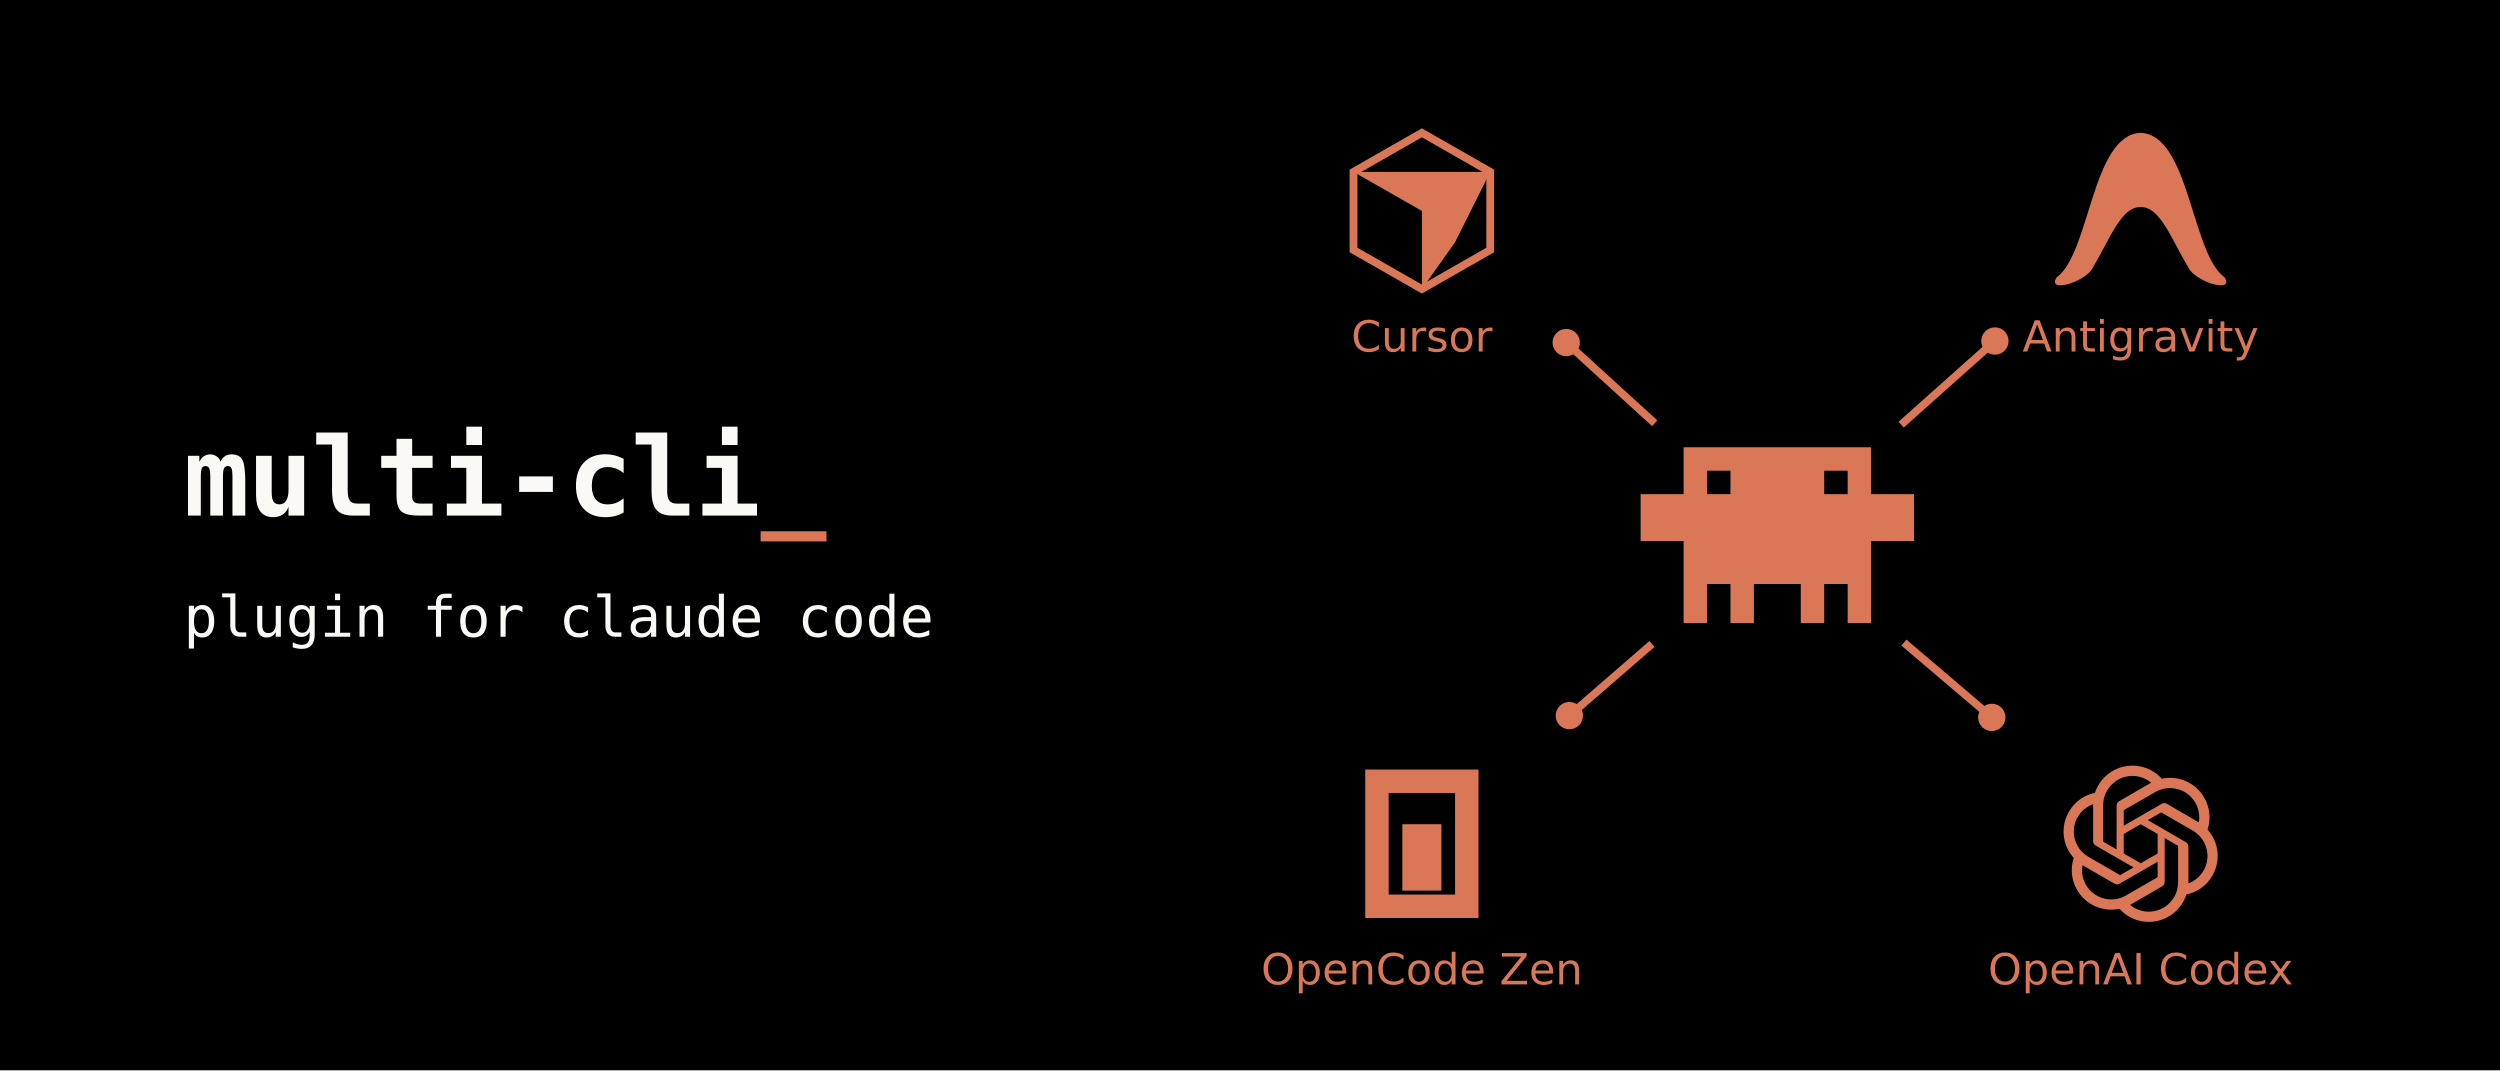
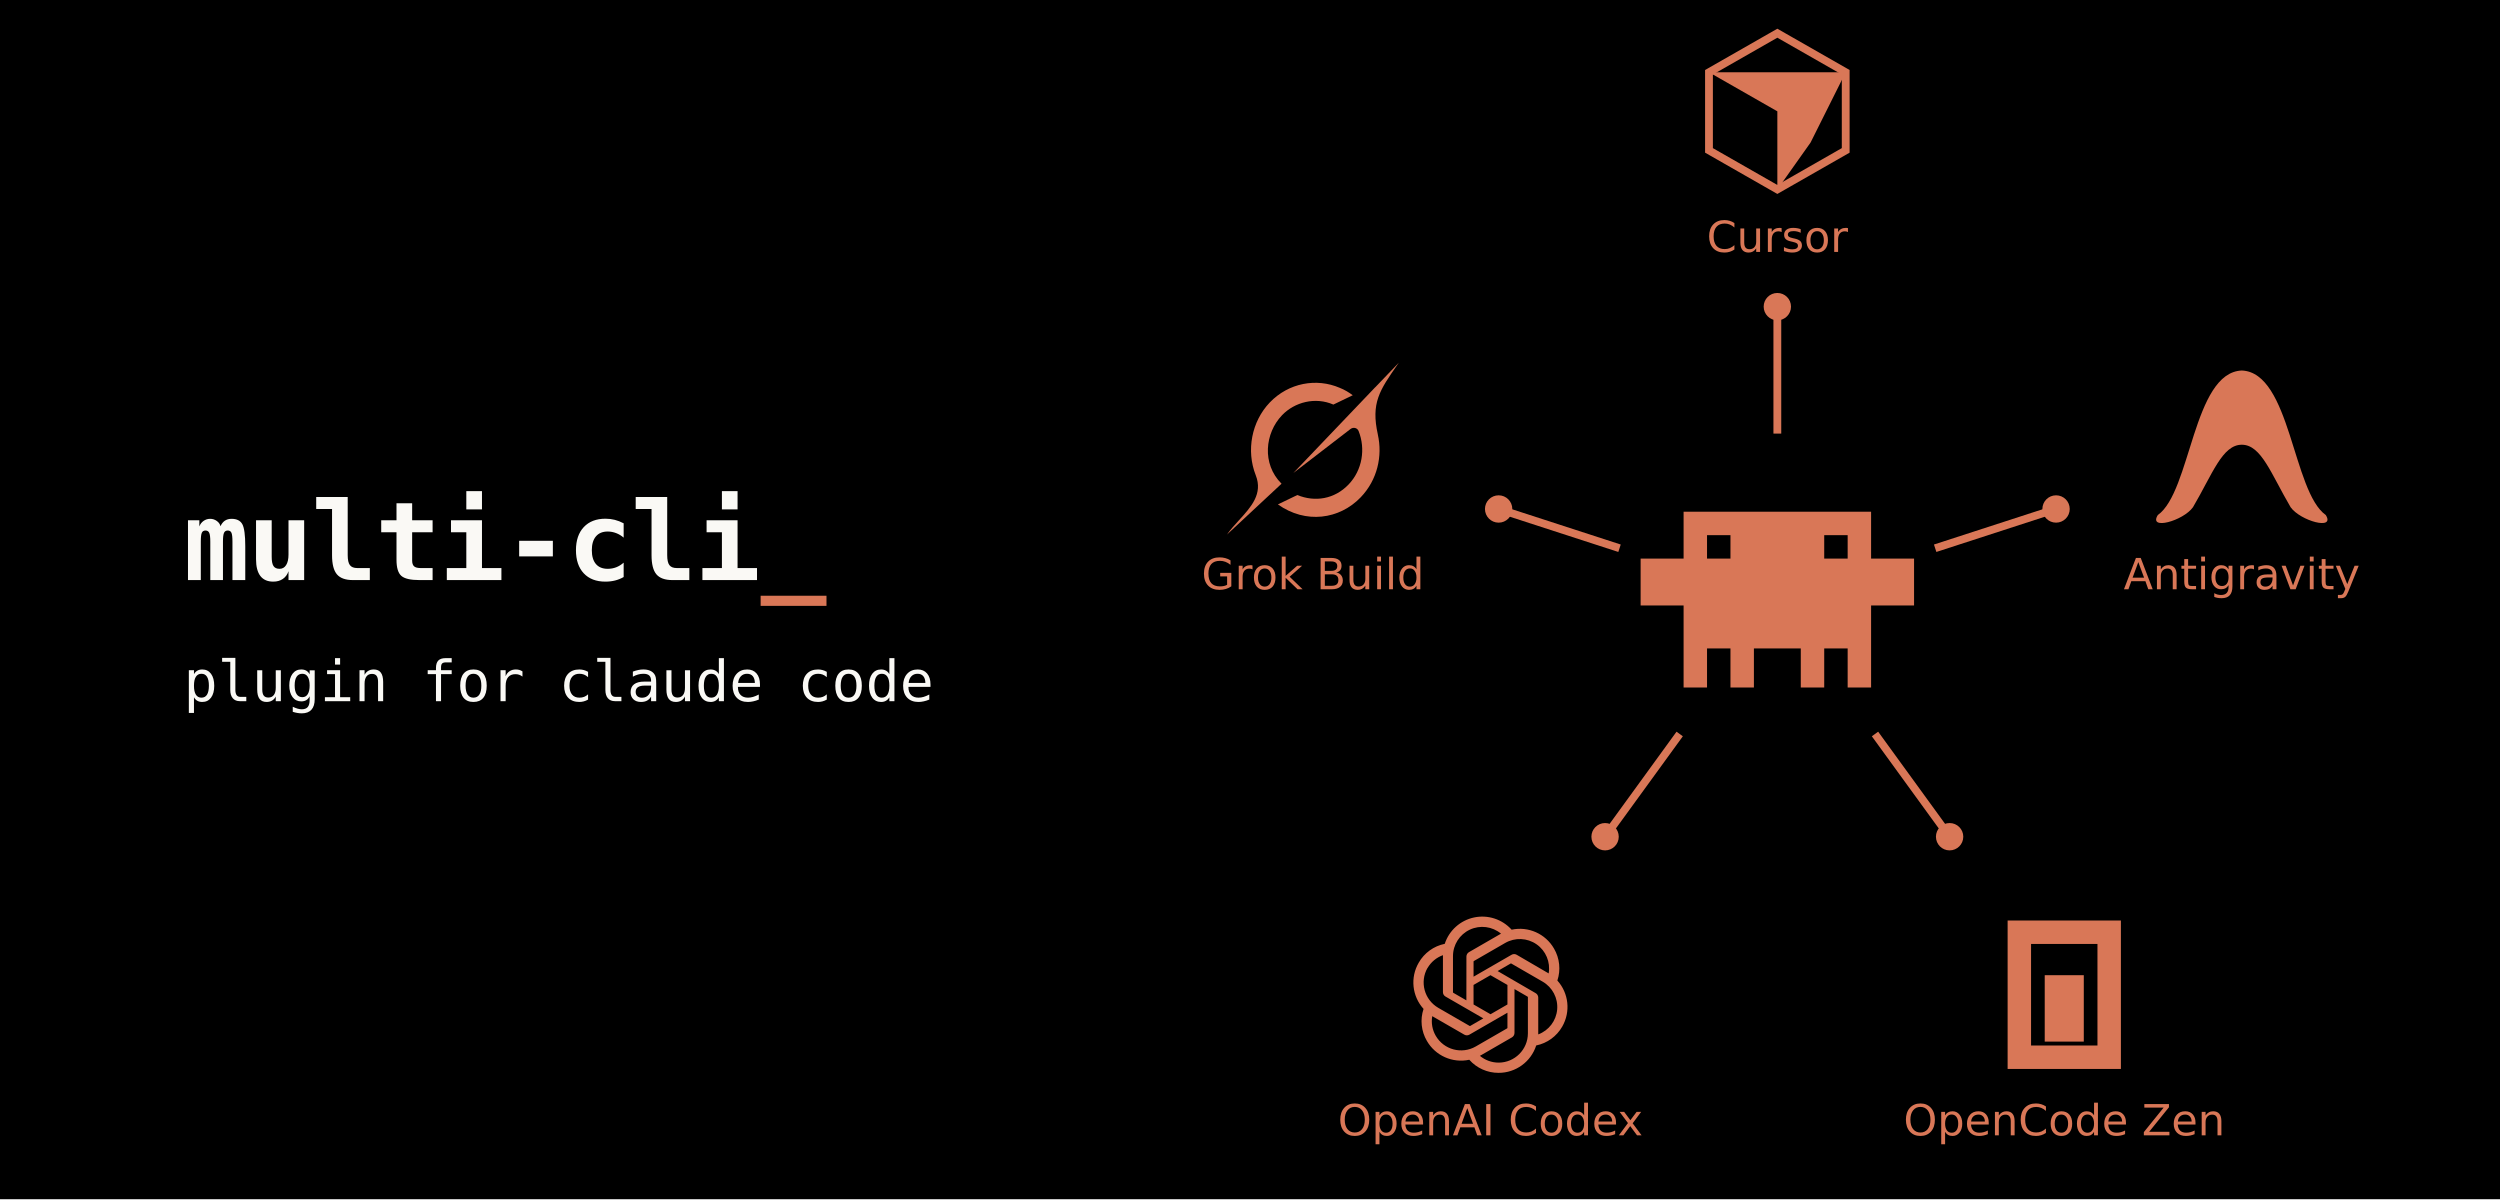
- <svg xmlns="http://www.w3.org/2000/svg" width="1280" height="548" viewBox="0 0 1280 548" role="img" aria-labelledby="title description">
+ <svg xmlns="http://www.w3.org/2000/svg" width="1280" height="614" viewBox="0 0 1280 614" role="img" aria-labelledby="title description">
  <defs>
    <style>
      text { font-family: 'DejaVu Sans', sans-serif; fill: currentColor; }
      .mono { font-family: 'DejaVu Sans Mono', monospace; }
      .provider { color: #d97757; }
    </style>
  </defs>
-   <rect width="1280" height="548" fill="#000000" />
-   <g transform="translate(94 264)" color="#faf9f5">
+   <rect width="1280" height="614" fill="#000000" />
+   <g transform="translate(94 297)" color="#faf9f5">
    <text class="mono" font-size="56" font-weight="700" letter-spacing="-1">multi-cli<tspan fill="#d97757">_</tspan>
    </text>
    <text class="mono" y="62" font-size="29">plugin for claude code</text>
  </g>
  <g class="provider" aria-label="Cursor">
-     <path d="M847.2 216.7 801.9 175.4" fill="none" stroke="currentColor" stroke-width="4" />
-     <circle cx="801.9" cy="175.4" r="7" fill="currentColor" />
-     <g transform="translate(728 108)">
+     <path d="M910.0 222.0 910.0 157.0" fill="none" stroke="currentColor" stroke-width="4" />
+     <circle cx="910.0" cy="157.0" r="7" fill="currentColor" />
+     <g transform="translate(910.0 57.0)">
      <path d="M0-40 35-20V20L0 40-35 20V-20Z" fill="none" stroke="currentColor" stroke-width="4" />
      <path d="M-35-20H35L17 16 0 40V0Z" fill="currentColor" />
    </g>
-     <text x="728" y="180" text-anchor="middle" font-size="22">Cursor</text>
+     <text x="910.0" y="129.0" text-anchor="middle" font-size="22">Cursor</text>
  </g>
  <g class="provider" aria-label="Antigravity">
-     <path d="M973.4 217.4 1021.4 174.6" fill="none" stroke="currentColor" stroke-width="4" />
-     <circle cx="1021.4" cy="174.6" r="7" fill="currentColor" />
-     <g transform="translate(1096 108)">
+     <path d="M990.8 280.7 1052.7 260.6" fill="none" stroke="currentColor" stroke-width="4" />
+     <circle cx="1052.7" cy="260.6" r="7" fill="currentColor" />
+     <g transform="translate(1147.8 229.7)">
      <path d="M-43 34C-26 22-25-39 0-40 25-39 26 22 43 34 48 42 30 37 25 30 15 13 10-2 0-2S-15 13-25 30C-30 37-48 42-43 34Z" fill="currentColor" />
    </g>
-     <text x="1096" y="180" text-anchor="middle" font-size="22">Antigravity</text>
+     <text x="1147.8" y="301.7" text-anchor="middle" font-size="22">Antigravity</text>
  </g>
  <g class="provider" aria-label="OpenCode Zen">
-     <path d="M845.8 329.7 803.5 366.4" fill="none" stroke="currentColor" stroke-width="4" />
-     <circle cx="803.5" cy="366.4" r="7" fill="currentColor" />
-     <g transform="translate(728 432)">
+     <path d="M960.0 375.8 998.2 428.4" fill="none" stroke="currentColor" stroke-width="4" />
+     <circle cx="998.2" cy="428.4" r="7" fill="currentColor" />
+     <g transform="translate(1056.9 509.3)">
      <path fill="currentColor" fill-rule="evenodd" d="M-29-38H29V38H-29ZM-17-26V26H17V-26Z" />
      <path fill="currentColor" d="M-10-10H10V24H-10Z" />
    </g>
-     <text x="728" y="504" text-anchor="middle" font-size="22">OpenCode Zen</text>
+     <text x="1056.9" y="581.3" text-anchor="middle" font-size="22">OpenCode Zen</text>
  </g>
  <g class="provider" aria-label="OpenAI Codex">
-     <path d="M974.8 329.0 1019.8 367.3" fill="none" stroke="currentColor" stroke-width="4" />
-     <circle cx="1019.8" cy="367.3" r="7" fill="currentColor" />
-     <g transform="translate(1096 432)">
+     <path d="M860.0 375.8 821.8 428.4" fill="none" stroke="currentColor" stroke-width="4" />
+     <circle cx="821.8" cy="428.4" r="7" fill="currentColor" />
+     <g transform="translate(763.1 509.3)">
      <path transform="translate(-40 -40) scale(3.3333)" fill="currentColor" d="M22.282 9.821a5.985 5.985 0 0 0-.516-4.911 6.046 6.046 0 0 0-6.51-2.9A6.065 6.065 0 0 0 4.981 4.182a5.985 5.985 0 0 0-3.998 2.9 6.046 6.046 0 0 0 .743 7.097 5.98 5.98 0 0 0 .511 4.911 6.051 6.051 0 0 0 6.515 2.9A5.985 5.985 0 0 0 13.26 24a6.056 6.056 0 0 0 5.772-4.206 5.989 5.989 0 0 0 3.998-2.9 6.056 6.056 0 0 0-.748-7.073zm-9.022 12.608a4.476 4.476 0 0 1-2.876-1.041l.142-.08 4.778-2.758a.795.795 0 0 0 .393-.681v-6.737l2.02 1.169a.071.071 0 0 1 .038.052v5.583a4.504 4.504 0 0 1-4.495 4.494zm-9.661-4.125a4.471 4.471 0 0 1-.535-3.014l.142.085 4.783 2.758a.771.771 0 0 0 .781 0l5.843-3.369v2.332a.08.08 0 0 1-.033.061L9.74 19.95a4.499 4.499 0 0 1-6.141-1.646zM2.341 7.896a4.485 4.485 0 0 1 2.365-1.973V11.6a.766.766 0 0 0 .388.676l5.814 3.354-2.02 1.169a.076.076 0 0 1-.071 0l-4.83-2.787A4.504 4.504 0 0 1 2.341 7.872zm16.596 3.856L13.104 8.364 15.119 7.2a.076.076 0 0 1 .071 0l4.83 2.791a4.494 4.494 0 0 1-.676 8.104v-5.677a.79.79 0 0 0-.407-.667zm2.011-3.023l-.142-.085-4.774-2.782a.776.776 0 0 0-.785 0L9.409 9.23V6.897a.066.066 0 0 1 .028-.061l4.83-2.787a4.499 4.499 0 0 1 6.68 4.66zM8.306 12.863l-2.02-1.164a.08.08 0 0 1-.038-.057V6.074a4.499 4.499 0 0 1 7.376-3.454l-.142.081L8.704 5.459a.795.795 0 0 0-.393.681zm1.098-2.365l2.602-1.5 2.607 1.5v2.999l-2.597 1.5-2.607-1.5Z" />
    </g>
-     <text x="1096" y="504" text-anchor="middle" font-size="22">OpenAI Codex</text>
+     <text x="763.1" y="581.3" text-anchor="middle" font-size="22">OpenAI Codex</text>
  </g>
-   <g transform="translate(840 229)" fill="#d97757">
+   <g class="provider" aria-label="Grok Build">
+     <path d="M829.2 280.7 767.3 260.6" fill="none" stroke="currentColor" stroke-width="4" />
+     <circle cx="767.3" cy="260.6" r="7" fill="currentColor" />
+     <g transform="translate(672.2 229.7)">
+       <g transform="scale(.22) translate(-256 -256)" fill="currentColor">
+         <path d="M210.484 312.759L343.465 210.383C349.984 205.364 359.302 207.322 362.408 215.117C378.758 256.231 371.454 305.64 338.925 339.563C306.397 373.487 261.137 380.927 219.768 363.983L174.577 385.803C239.394 432.008 318.104 420.581 367.289 369.251C406.303 328.564 418.386 273.104 407.088 223.091L407.19 223.198C390.807 149.726 411.218 120.359 453.03 60.307C454.02 58.883 455.01 57.459 456 56L400.978 113.382V113.204L210.45 312.794" />
+         <path d="M183.042 337.641C136.519 291.294 144.54 219.567 184.236 178.203C213.59 147.59 261.683 135.096 303.666 153.464L348.755 131.75C340.632 125.627 330.221 119.042 318.275 114.414C264.277 91.241 199.63 102.774 155.735 148.516C113.513 192.549 100.236 260.254 123.036 318.027C140.069 361.206 112.148 391.748 84.023 422.575C74.056 433.503 64.055 444.431 56 456L183.007 337.677" />
+       </g>
+     </g>
+     <text x="672.2" y="301.7" text-anchor="middle" font-size="22">Grok Build</text>
+   </g>
+   <g transform="translate(840 262)" fill="#d97757">
    <path fill-rule="evenodd" d="M22 0H118V24H140V48H118V90H106V70H94V90H82V70H58V90H46V70H34V90H22V48H0V24H22ZM34 12V24H46V12ZM94 12V24H106V12Z" />
  </g>
</svg>
